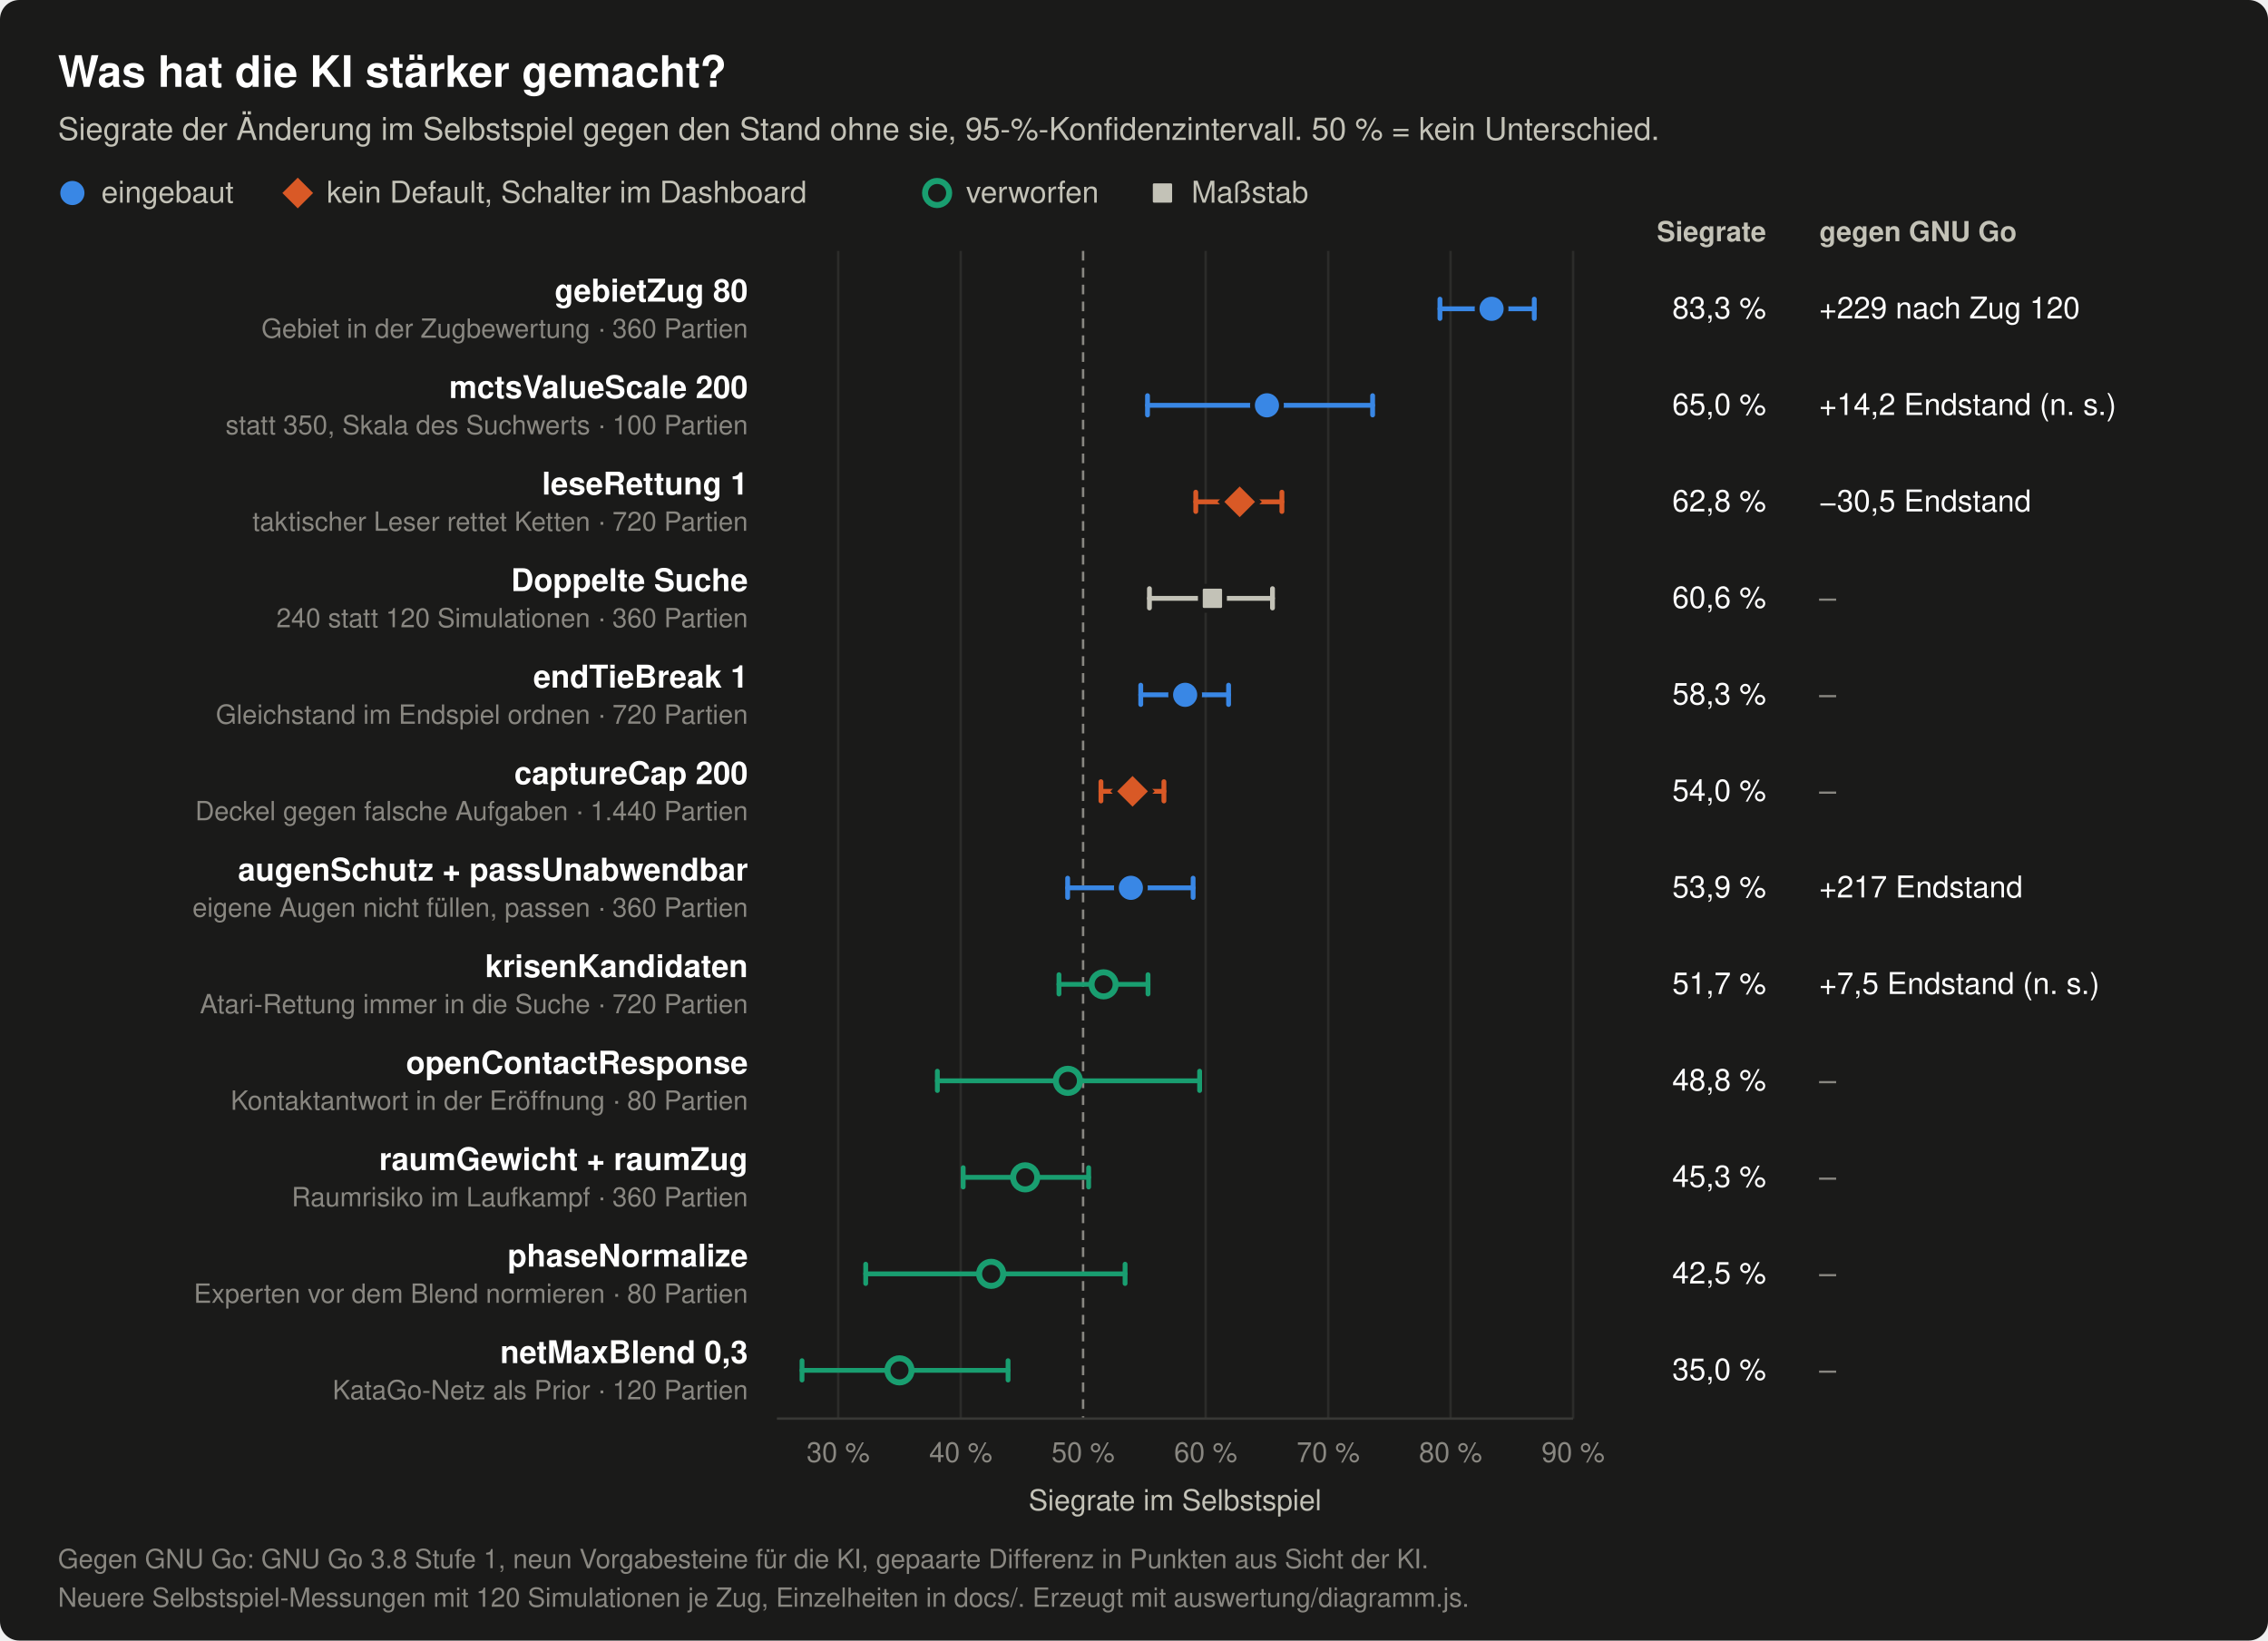
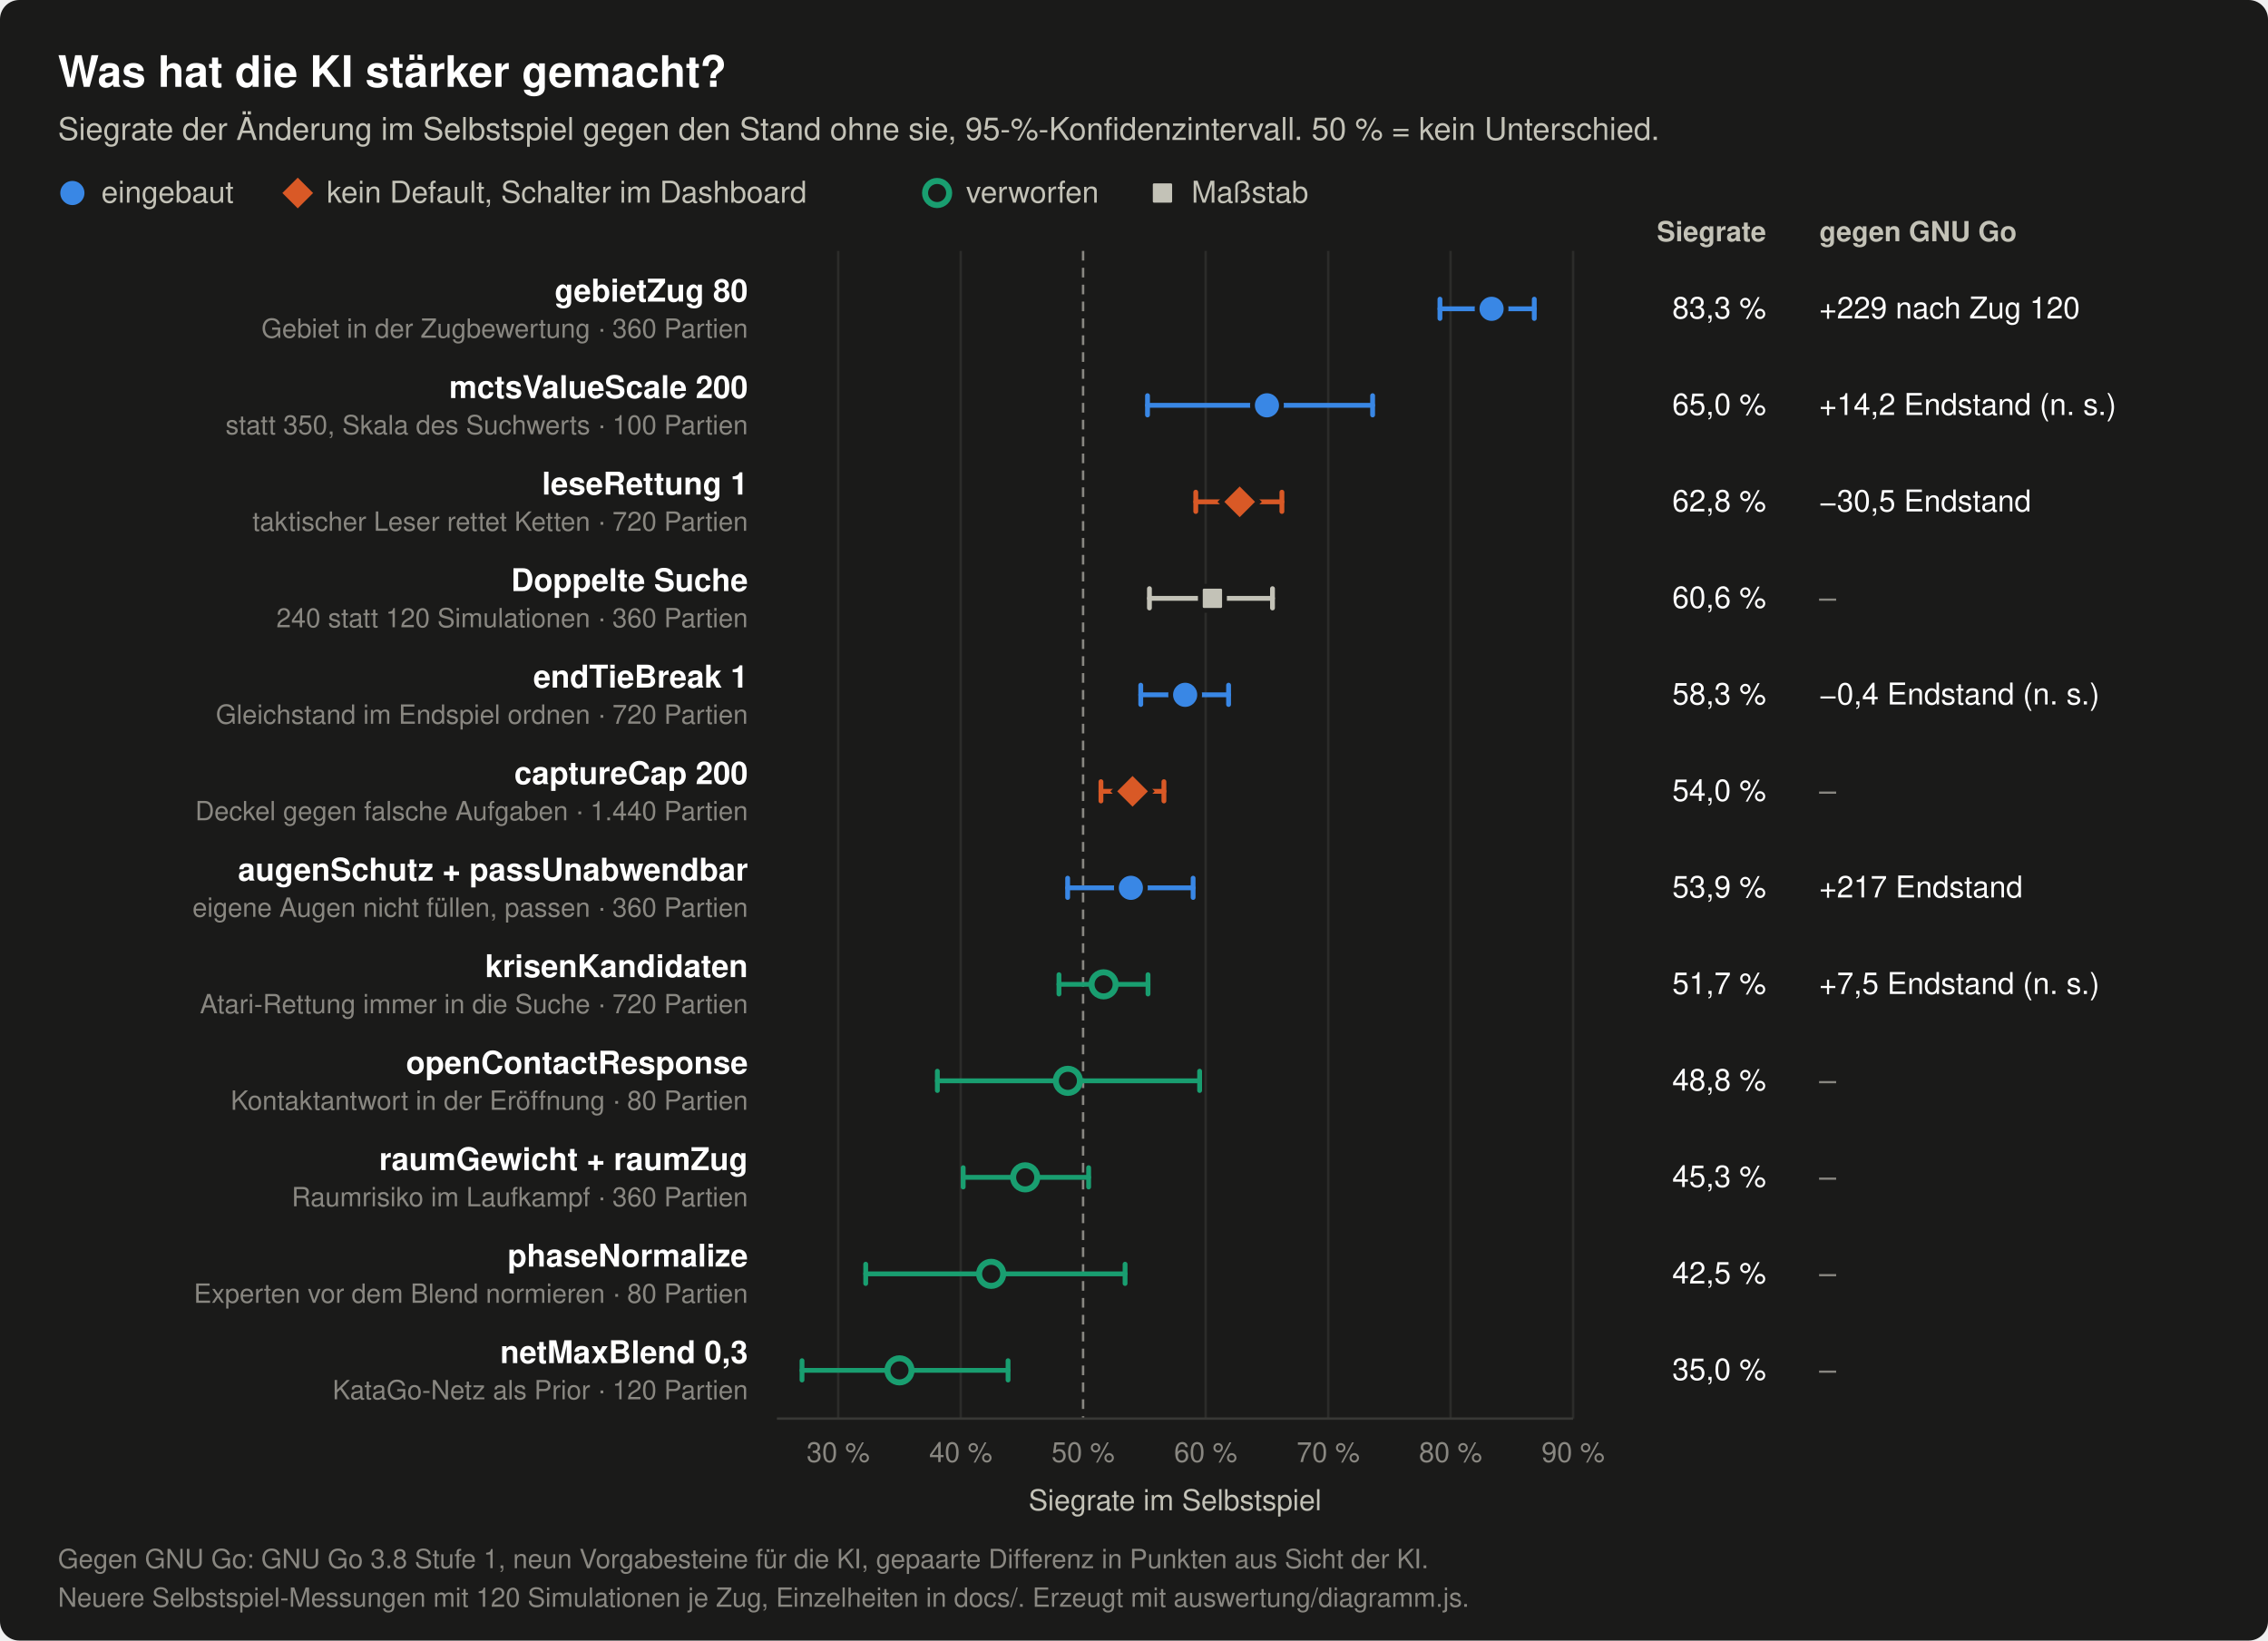
<svg xmlns="http://www.w3.org/2000/svg" width="940" height="680" viewBox="0 0 940 680" font-family="system-ui, -apple-system, 'Segoe UI', Helvetica, Arial, sans-serif" role="img" aria-labelledby="titel beschr">
  <rect width="940" height="680" rx="8" fill="#1a1a19" />
  <text x="24" y="36" font-size="18" font-weight="600" fill="#ffffff">Was hat die KI stärker gemacht?</text>
  <text x="24" y="58" font-size="13" fill="#c3c2b7">Siegrate der Änderung im Selbstspiel gegen den Stand ohne sie, 95-%-Konfidenzintervall. 50 % = kein Unterschied.</text>
  <circle cx="30.0" cy="80" r="6" fill="#3987e5" stroke="#1a1a19" stroke-width="2" />
  <text x="42" y="84" font-size="12.5" fill="#c3c2b7">eingebaut</text>
  <rect x="117.9" y="74.5" width="11" height="11" fill="#d95926" stroke="#1a1a19" stroke-width="2" transform="rotate(45 123.4 80)" />
  <text x="135.4" y="84" font-size="12.5" fill="#c3c2b7">kein Default, Schalter im Dashboard</text>
  <circle cx="388.4" cy="80" r="5" fill="#1a1a19" stroke="#199e70" stroke-width="2.5" />
  <text x="400.4" y="84" font-size="12.5" fill="#c3c2b7">verworfen</text>
  <rect x="476.8" y="75" width="10" height="10" rx="1.5" fill="#c3c2b7" stroke="#1a1a19" stroke-width="2" />
  <text x="493.8" y="84" font-size="12.5" fill="#c3c2b7">Maßstab</text>
  <line x1="347.4" y1="104" x2="347.4" y2="588" stroke="#2c2c2a" stroke-width="1" />
  <text x="347.4" y="606" font-size="11.5" fill="#898781" text-anchor="middle">30 %</text>
  <line x1="398.2" y1="104" x2="398.2" y2="588" stroke="#2c2c2a" stroke-width="1" />
  <text x="398.2" y="606" font-size="11.5" fill="#898781" text-anchor="middle">40 %</text>
  <line x1="448.9" y1="104" x2="448.9" y2="588" stroke="#898781" stroke-width="1" stroke-dasharray="4 3" />
  <text x="448.9" y="606" font-size="11.5" fill="#898781" text-anchor="middle">50 %</text>
  <line x1="499.7" y1="104" x2="499.7" y2="588" stroke="#2c2c2a" stroke-width="1" />
  <text x="499.7" y="606" font-size="11.5" fill="#898781" text-anchor="middle">60 %</text>
  <line x1="550.5" y1="104" x2="550.5" y2="588" stroke="#2c2c2a" stroke-width="1" />
  <text x="550.5" y="606" font-size="11.5" fill="#898781" text-anchor="middle">70 %</text>
  <line x1="601.2" y1="104" x2="601.2" y2="588" stroke="#2c2c2a" stroke-width="1" />
  <text x="601.2" y="606" font-size="11.5" fill="#898781" text-anchor="middle">80 %</text>
  <line x1="652.0" y1="104" x2="652.0" y2="588" stroke="#2c2c2a" stroke-width="1" />
  <text x="652.0" y="606" font-size="11.5" fill="#898781" text-anchor="middle">90 %</text>
  <line x1="322" y1="588" x2="652" y2="588" stroke="#383835" stroke-width="1" />
  <text x="487" y="626" font-size="12" fill="#c3c2b7" text-anchor="middle">Siegrate im Selbstspiel</text>
  <text x="732" y="100" font-size="11.5" font-weight="600" fill="#c3c2b7" text-anchor="end">Siegrate</text>
  <text x="754" y="100" font-size="11.5" font-weight="600" fill="#c3c2b7">gegen GNU Go</text>
  <text x="310" y="125" font-size="13" font-weight="600" fill="#ffffff" text-anchor="end">gebietZug 80</text>
  <text x="310" y="140" font-size="11" fill="#898781" text-anchor="end">Gebiet in der Zugbewertung · 360 Partien</text>
  <line x1="596.8" y1="128" x2="635.9" y2="128" stroke="#3987e5" stroke-width="2" stroke-linecap="round" />
  <line x1="596.8" y1="124" x2="596.8" y2="132" stroke="#3987e5" stroke-width="2" stroke-linecap="round" />
  <line x1="635.9" y1="124" x2="635.9" y2="132" stroke="#3987e5" stroke-width="2" stroke-linecap="round" />
  <circle cx="618.2" cy="128" r="6" fill="#3987e5" stroke="#1a1a19" stroke-width="2" />
  <text x="732" y="132" font-size="12.5" fill="#ffffff" text-anchor="end" style="font-variant-numeric: tabular-nums">83,3 %</text>
  <text x="754" y="132" font-size="12.5" fill="#ffffff">+229 nach Zug 120</text>
  <text x="310" y="165" font-size="13" font-weight="600" fill="#ffffff" text-anchor="end">mctsValueScale 200</text>
  <text x="310" y="180" font-size="11" fill="#898781" text-anchor="end">statt 350, Skala des Suchwerts · 100 Partien</text>
  <line x1="475.6" y1="168" x2="568.9" y2="168" stroke="#3987e5" stroke-width="2" stroke-linecap="round" />
  <line x1="475.6" y1="164" x2="475.6" y2="172" stroke="#3987e5" stroke-width="2" stroke-linecap="round" />
  <line x1="568.9" y1="164" x2="568.9" y2="172" stroke="#3987e5" stroke-width="2" stroke-linecap="round" />
  <circle cx="525.1" cy="168" r="6" fill="#3987e5" stroke="#1a1a19" stroke-width="2" />
  <text x="732" y="172" font-size="12.5" fill="#ffffff" text-anchor="end" style="font-variant-numeric: tabular-nums">65,0 %</text>
  <text x="754" y="172" font-size="12.5" fill="#ffffff">+14,2 Endstand (n. s.)</text>
  <text x="310" y="205" font-size="13" font-weight="600" fill="#ffffff" text-anchor="end">leseRettung 1</text>
  <text x="310" y="220" font-size="11" fill="#898781" text-anchor="end">taktischer Leser rettet Ketten · 720 Partien</text>
  <line x1="495.6" y1="208" x2="531.3" y2="208" stroke="#d95926" stroke-width="2" stroke-linecap="round" />
  <line x1="495.6" y1="204" x2="495.6" y2="212" stroke="#d95926" stroke-width="2" stroke-linecap="round" />
  <line x1="531.3" y1="204" x2="531.3" y2="212" stroke="#d95926" stroke-width="2" stroke-linecap="round" />
  <rect x="508.3" y="202.5" width="11" height="11" fill="#d95926" stroke="#1a1a19" stroke-width="2" transform="rotate(45 513.8 208)" />
  <text x="732" y="212" font-size="12.5" fill="#ffffff" text-anchor="end" style="font-variant-numeric: tabular-nums">62,8 %</text>
  <text x="754" y="212" font-size="12.5" fill="#ffffff">−30,5 Endstand</text>
  <text x="310" y="245" font-size="13" font-weight="600" fill="#ffffff" text-anchor="end">Doppelte Suche</text>
  <text x="310" y="260" font-size="11" fill="#898781" text-anchor="end">240 statt 120 Simulationen · 360 Partien</text>
  <line x1="476.4" y1="248" x2="527.4" y2="248" stroke="#c3c2b7" stroke-width="2" stroke-linecap="round" />
  <line x1="476.4" y1="244" x2="476.4" y2="252" stroke="#c3c2b7" stroke-width="2" stroke-linecap="round" />
  <line x1="527.4" y1="244" x2="527.4" y2="252" stroke="#c3c2b7" stroke-width="2" stroke-linecap="round" />
  <rect x="497.5" y="243" width="10" height="10" rx="1.5" fill="#c3c2b7" stroke="#1a1a19" stroke-width="2" />
  <text x="732" y="252" font-size="12.5" fill="#ffffff" text-anchor="end" style="font-variant-numeric: tabular-nums">60,6 %</text>
  <text x="754" y="252" font-size="12.5" fill="#898781">–</text>
  <text x="310" y="285" font-size="13" font-weight="600" fill="#ffffff" text-anchor="end">endTieBreak 1</text>
  <text x="310" y="300" font-size="11" fill="#898781" text-anchor="end">Gleichstand im Endspiel ordnen · 720 Partien</text>
  <line x1="472.8" y1="288" x2="509.2" y2="288" stroke="#3987e5" stroke-width="2" stroke-linecap="round" />
  <line x1="472.8" y1="284" x2="472.8" y2="292" stroke="#3987e5" stroke-width="2" stroke-linecap="round" />
  <line x1="509.2" y1="284" x2="509.2" y2="292" stroke="#3987e5" stroke-width="2" stroke-linecap="round" />
  <circle cx="491.2" cy="288" r="6" fill="#3987e5" stroke="#1a1a19" stroke-width="2" />
  <text x="732" y="292" font-size="12.5" fill="#ffffff" text-anchor="end" style="font-variant-numeric: tabular-nums">58,3 %</text>
-   <text x="754" y="292" font-size="12.5" fill="#898781">–</text>
+   <text x="754" y="292" font-size="12.5" fill="#ffffff">−0,4 Endstand (n. s.)</text>
  <text x="310" y="325" font-size="13" font-weight="600" fill="#ffffff" text-anchor="end">captureCap 200</text>
  <text x="310" y="340" font-size="11" fill="#898781" text-anchor="end">Deckel gegen falsche Aufgaben · 1.440 Partien</text>
  <line x1="456.3" y1="328" x2="482.4" y2="328" stroke="#d95926" stroke-width="2" stroke-linecap="round" />
  <line x1="456.3" y1="324" x2="456.3" y2="332" stroke="#d95926" stroke-width="2" stroke-linecap="round" />
  <line x1="482.4" y1="324" x2="482.4" y2="332" stroke="#d95926" stroke-width="2" stroke-linecap="round" />
  <rect x="463.9" y="322.5" width="11" height="11" fill="#d95926" stroke="#1a1a19" stroke-width="2" transform="rotate(45 469.4 328)" />
  <text x="732" y="332" font-size="12.5" fill="#ffffff" text-anchor="end" style="font-variant-numeric: tabular-nums">54,0 %</text>
  <text x="754" y="332" font-size="12.5" fill="#898781">–</text>
  <text x="310" y="365" font-size="13" font-weight="600" fill="#ffffff" text-anchor="end">augenSchutz + passUnabwendbar</text>
  <text x="310" y="380" font-size="11" fill="#898781" text-anchor="end">eigene Augen nicht füllen, passen · 360 Partien</text>
  <line x1="442.5" y1="368" x2="494.5" y2="368" stroke="#3987e5" stroke-width="2" stroke-linecap="round" />
  <line x1="442.5" y1="364" x2="442.5" y2="372" stroke="#3987e5" stroke-width="2" stroke-linecap="round" />
  <line x1="494.5" y1="364" x2="494.5" y2="372" stroke="#3987e5" stroke-width="2" stroke-linecap="round" />
  <circle cx="468.7" cy="368" r="6" fill="#3987e5" stroke="#1a1a19" stroke-width="2" />
  <text x="732" y="372" font-size="12.5" fill="#ffffff" text-anchor="end" style="font-variant-numeric: tabular-nums">53,9 %</text>
  <text x="754" y="372" font-size="12.5" fill="#ffffff">+217 Endstand</text>
  <text x="310" y="405" font-size="13" font-weight="600" fill="#ffffff" text-anchor="end">krisenKandidaten</text>
  <text x="310" y="420" font-size="11" fill="#898781" text-anchor="end">Atari-Rettung immer in die Suche · 720 Partien</text>
  <line x1="438.9" y1="408" x2="475.8" y2="408" stroke="#199e70" stroke-width="2" stroke-linecap="round" />
  <line x1="438.9" y1="404" x2="438.9" y2="412" stroke="#199e70" stroke-width="2" stroke-linecap="round" />
  <line x1="475.8" y1="404" x2="475.8" y2="412" stroke="#199e70" stroke-width="2" stroke-linecap="round" />
  <circle cx="457.4" cy="408" r="5" fill="#1a1a19" stroke="#199e70" stroke-width="2.5" />
  <text x="732" y="412" font-size="12.5" fill="#ffffff" text-anchor="end" style="font-variant-numeric: tabular-nums">51,7 %</text>
  <text x="754" y="412" font-size="12.5" fill="#ffffff">+7,5 Endstand (n. s.)</text>
  <text x="310" y="445" font-size="13" font-weight="600" fill="#ffffff" text-anchor="end">openContactResponse</text>
  <text x="310" y="460" font-size="11" fill="#898781" text-anchor="end">Kontaktantwort in der Eröffnung · 80 Partien</text>
  <line x1="388.5" y1="448" x2="497.2" y2="448" stroke="#199e70" stroke-width="2" stroke-linecap="round" />
  <line x1="388.5" y1="444" x2="388.5" y2="452" stroke="#199e70" stroke-width="2" stroke-linecap="round" />
  <line x1="497.2" y1="444" x2="497.2" y2="452" stroke="#199e70" stroke-width="2" stroke-linecap="round" />
  <circle cx="442.6" cy="448" r="5" fill="#1a1a19" stroke="#199e70" stroke-width="2.5" />
  <text x="732" y="452" font-size="12.5" fill="#ffffff" text-anchor="end" style="font-variant-numeric: tabular-nums">48,8 %</text>
  <text x="754" y="452" font-size="12.5" fill="#898781">–</text>
  <text x="310" y="485" font-size="13" font-weight="600" fill="#ffffff" text-anchor="end">raumGewicht + raumZug</text>
  <text x="310" y="500" font-size="11" fill="#898781" text-anchor="end">Raumrisiko im Laufkampf · 360 Partien</text>
  <line x1="399.2" y1="488" x2="451.2" y2="488" stroke="#199e70" stroke-width="2" stroke-linecap="round" />
  <line x1="399.2" y1="484" x2="399.2" y2="492" stroke="#199e70" stroke-width="2" stroke-linecap="round" />
  <line x1="451.2" y1="484" x2="451.2" y2="492" stroke="#199e70" stroke-width="2" stroke-linecap="round" />
  <circle cx="424.9" cy="488" r="5" fill="#1a1a19" stroke="#199e70" stroke-width="2.5" />
  <text x="732" y="492" font-size="12.5" fill="#ffffff" text-anchor="end" style="font-variant-numeric: tabular-nums">45,3 %</text>
  <text x="754" y="492" font-size="12.5" fill="#898781">–</text>
  <text x="310" y="525" font-size="13" font-weight="600" fill="#ffffff" text-anchor="end">phaseNormalize</text>
  <text x="310" y="540" font-size="11" fill="#898781" text-anchor="end">Experten vor dem Blend normieren · 80 Partien</text>
  <line x1="358.8" y1="528" x2="466.3" y2="528" stroke="#199e70" stroke-width="2" stroke-linecap="round" />
  <line x1="358.8" y1="524" x2="358.8" y2="532" stroke="#199e70" stroke-width="2" stroke-linecap="round" />
  <line x1="466.3" y1="524" x2="466.3" y2="532" stroke="#199e70" stroke-width="2" stroke-linecap="round" />
  <circle cx="410.8" cy="528" r="5" fill="#1a1a19" stroke="#199e70" stroke-width="2.5" />
  <text x="732" y="532" font-size="12.5" fill="#ffffff" text-anchor="end" style="font-variant-numeric: tabular-nums">42,5 %</text>
  <text x="754" y="532" font-size="12.5" fill="#898781">–</text>
  <text x="310" y="565" font-size="13" font-weight="600" fill="#ffffff" text-anchor="end">netMaxBlend 0,3</text>
  <text x="310" y="580" font-size="11" fill="#898781" text-anchor="end">KataGo-Netz als Prior · 120 Partien</text>
  <line x1="332.4" y1="568" x2="417.8" y2="568" stroke="#199e70" stroke-width="2" stroke-linecap="round" />
  <line x1="332.4" y1="564" x2="332.4" y2="572" stroke="#199e70" stroke-width="2" stroke-linecap="round" />
  <line x1="417.8" y1="564" x2="417.8" y2="572" stroke="#199e70" stroke-width="2" stroke-linecap="round" />
  <circle cx="372.8" cy="568" r="5" fill="#1a1a19" stroke="#199e70" stroke-width="2.5" />
  <text x="732" y="572" font-size="12.5" fill="#ffffff" text-anchor="end" style="font-variant-numeric: tabular-nums">35,0 %</text>
  <text x="754" y="572" font-size="12.5" fill="#898781">–</text>
  <text x="24" y="650" font-size="11" fill="#898781">Gegen GNU Go: GNU Go 3.8 Stufe 1, neun Vorgabesteine für die KI, gepaarte Differenz in Punkten aus Sicht der KI.</text>
  <text x="24" y="666" font-size="11" fill="#898781">Neuere Selbstspiel-Messungen mit 120 Simulationen je Zug, Einzelheiten in docs/. Erzeugt mit auswertung/diagramm.js.</text>
</svg>
